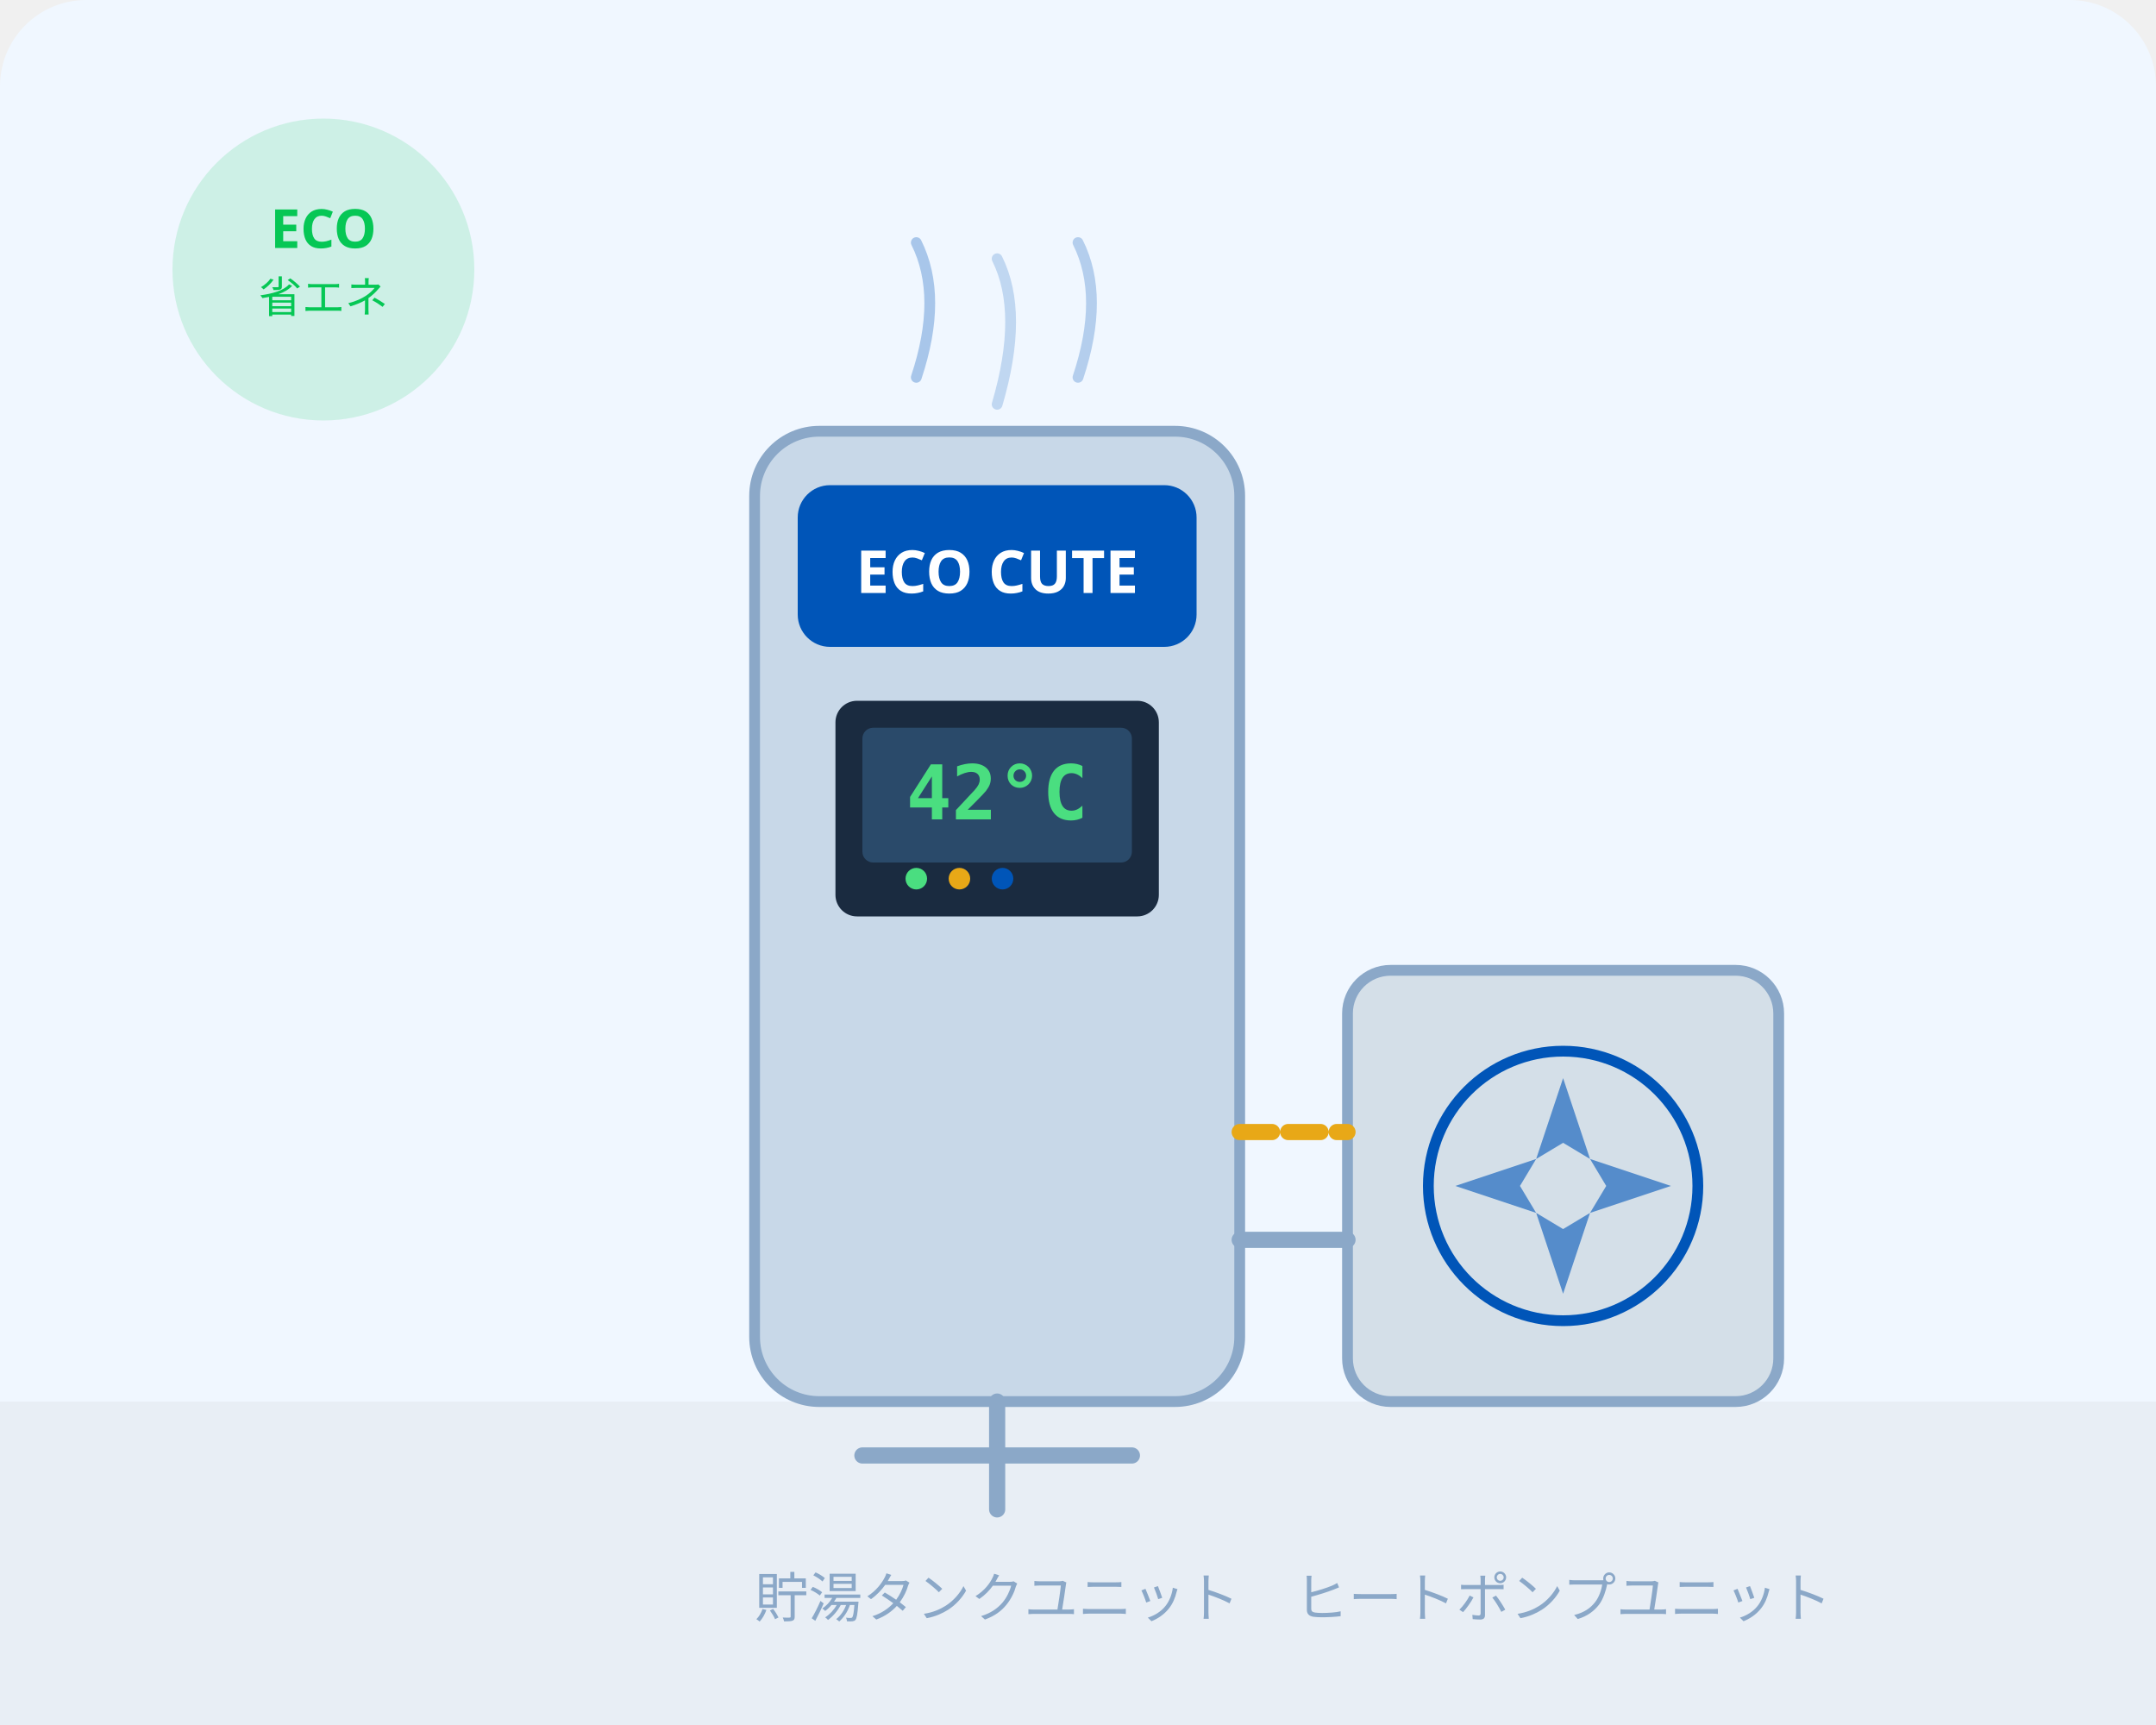
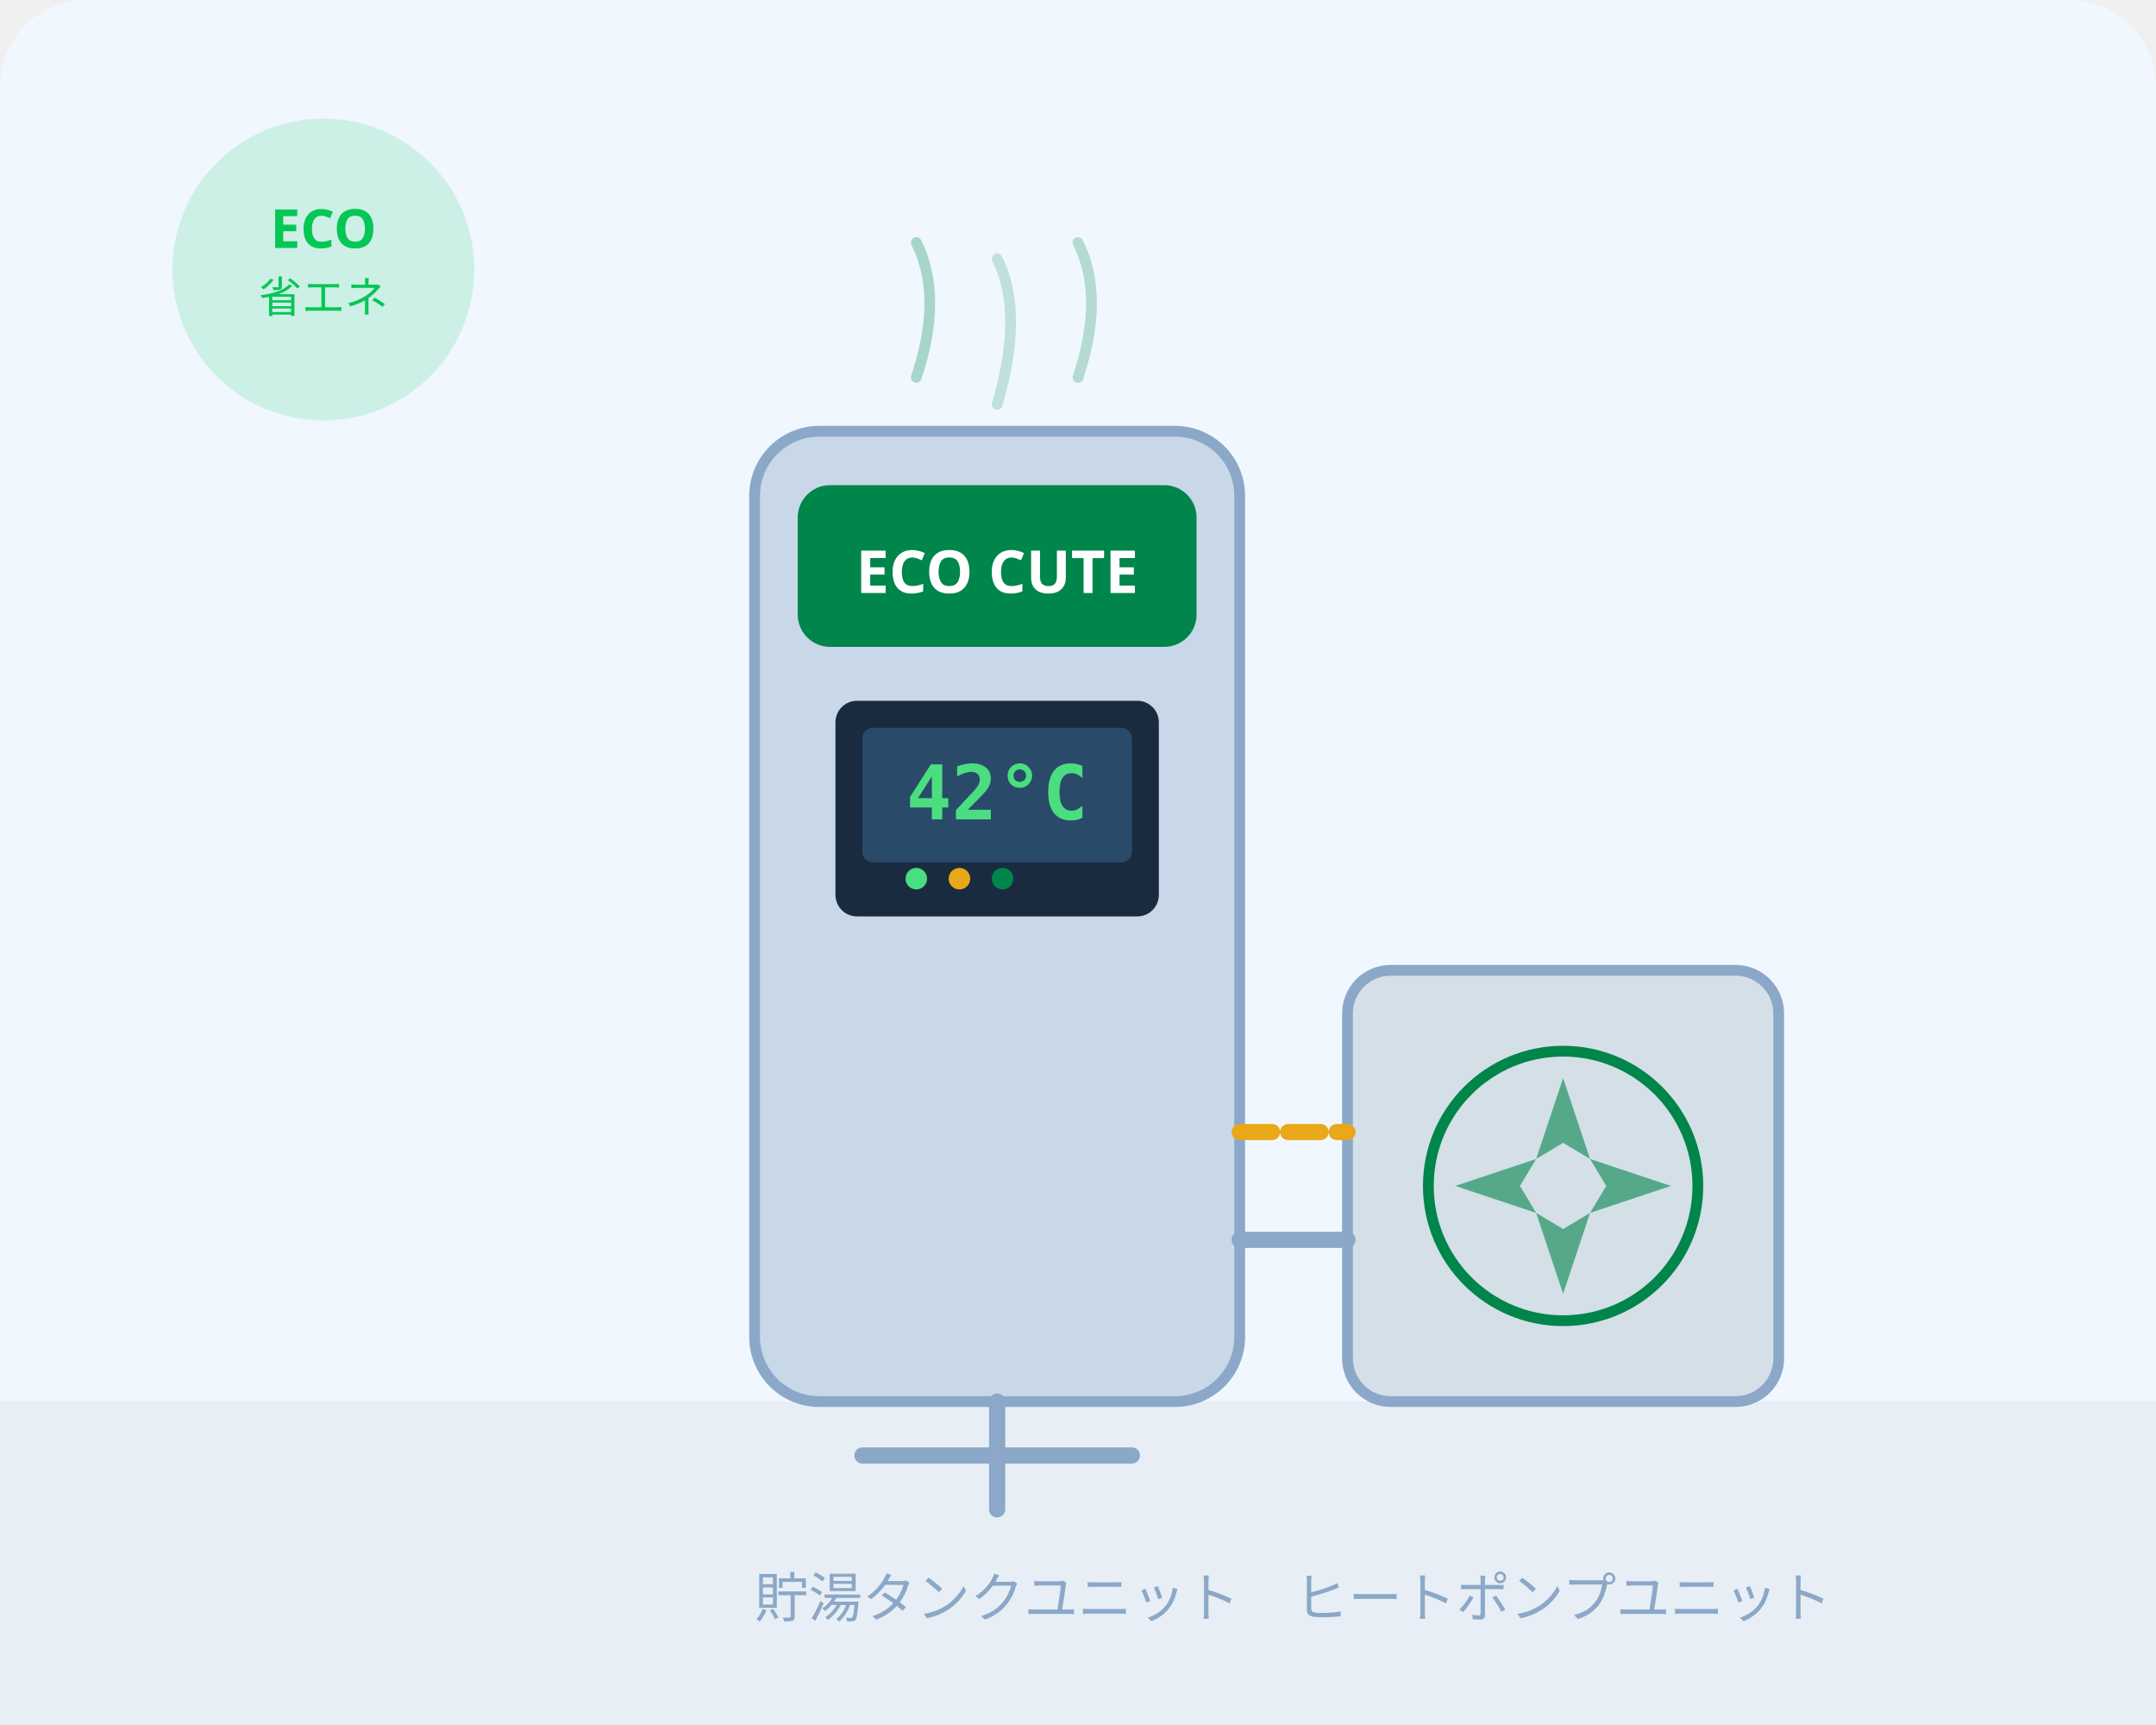
<svg xmlns="http://www.w3.org/2000/svg" viewBox="0 0 400 320" fill="none">
  <rect width="400" height="320" rx="16" fill="#f0f7ff" />
  <rect x="0" y="260" width="400" height="60" rx="0" fill="#e8eef5" />
  <rect x="140" y="80" width="90" height="180" rx="12" fill="#c8d8e8" stroke="#8ba8c8" stroke-width="2" />
-   <rect x="148" y="90" width="74" height="30" rx="6" fill="#0055B8" />
+   <rect x="148" y="90" width="74" height="30" rx="6" fill="#00854A" />
  <text x="185" y="110" text-anchor="middle" fill="white" font-size="11" font-weight="bold" font-family="sans-serif">ECO CUTE</text>
  <rect x="155" y="130" width="60" height="40" rx="4" fill="#1a2b40" />
  <rect x="160" y="135" width="50" height="25" rx="2" fill="#2a4a6a" />
  <text x="185" y="152" text-anchor="middle" fill="#4ade80" font-size="14" font-weight="bold" font-family="monospace">42°C</text>
  <circle cx="170" cy="163" r="2" fill="#4ade80" />
  <circle cx="178" cy="163" r="2" fill="#e8a817" />
-   <circle cx="186" cy="163" r="2" fill="#0055B8" />
+   <circle cx="186" cy="163" r="2" fill="#00854A" />
  <path d="M185 260 L185 280 M160 270 L210 270" stroke="#8ba8c8" stroke-width="3" stroke-linecap="round" />
  <rect x="250" y="180" width="80" height="80" rx="8" fill="#d4dfe8" stroke="#8ba8c8" stroke-width="2" />
-   <circle cx="290" cy="220" r="25" fill="none" stroke="#0055B8" stroke-width="2" />
-   <path d="M290 200 L295 215 L290 212 L285 215 Z" fill="#0055B8" opacity="0.6" />
-   <path d="M310 220 L295 225 L298 220 L295 215 Z" fill="#0055B8" opacity="0.6" />
-   <path d="M290 240 L285 225 L290 228 L295 225 Z" fill="#0055B8" opacity="0.6" />
-   <path d="M270 220 L285 215 L282 220 L285 225 Z" fill="#0055B8" opacity="0.6" />
+   <circle cx="290" cy="220" r="25" fill="none" stroke="#00854A" stroke-width="2" />
+   <path d="M290 200 L295 215 L290 212 L285 215 Z" fill="#00854A" opacity="0.6" />
+   <path d="M310 220 L295 225 L298 220 L295 215 Z" fill="#00854A" opacity="0.6" />
+   <path d="M290 240 L285 225 L290 228 L295 225 Z" fill="#00854A" opacity="0.6" />
+   <path d="M270 220 L285 215 L282 220 L285 225 Z" fill="#00854A" opacity="0.6" />
  <path d="M230 230 L250 230" stroke="#8ba8c8" stroke-width="3" stroke-linecap="round" />
  <path d="M230 210 L250 210" stroke="#e8a817" stroke-width="3" stroke-linecap="round" stroke-dasharray="6 3" />
-   <path d="M170 70 Q175 55 170 45" stroke="#0055B8" stroke-width="2" stroke-linecap="round" opacity="0.3">
+   <path d="M170 70 Q175 55 170 45" stroke="#00854A" stroke-width="2" stroke-linecap="round" opacity="0.3">
    <animate attributeName="d" values="M170 70 Q175 55 170 45;M170 70 Q165 55 170 40;M170 70 Q175 55 170 45" dur="3s" repeatCount="indefinite" />
  </path>
-   <path d="M185 75 Q190 58 185 48" stroke="#0055B8" stroke-width="2" stroke-linecap="round" opacity="0.2">
+   <path d="M185 75 Q190 58 185 48" stroke="#00854A" stroke-width="2" stroke-linecap="round" opacity="0.2">
    <animate attributeName="d" values="M185 75 Q190 58 185 48;M185 75 Q180 58 185 43;M185 75 Q190 58 185 48" dur="3.5s" repeatCount="indefinite" />
  </path>
-   <path d="M200 70 Q205 55 200 45" stroke="#0055B8" stroke-width="2" stroke-linecap="round" opacity="0.25">
+   <path d="M200 70 Q205 55 200 45" stroke="#00854A" stroke-width="2" stroke-linecap="round" opacity="0.25">
    <animate attributeName="d" values="M200 70 Q205 55 200 45;M200 70 Q195 55 200 40;M200 70 Q205 55 200 45" dur="2.8s" repeatCount="indefinite" />
  </path>
  <text x="185" y="300" text-anchor="middle" fill="#8ba8c8" font-size="10" font-family="sans-serif">貯湯タンクユニット</text>
  <text x="290" y="300" text-anchor="middle" fill="#8ba8c8" font-size="10" font-family="sans-serif">ヒートポンプユニット</text>
  <circle cx="60" cy="50" r="28" fill="#06C755" opacity="0.15" />
  <text x="60" y="46" text-anchor="middle" fill="#06C755" font-size="10" font-weight="bold" font-family="sans-serif">ECO</text>
  <text x="60" y="58" text-anchor="middle" fill="#06C755" font-size="8" font-family="sans-serif">省エネ</text>
</svg>
